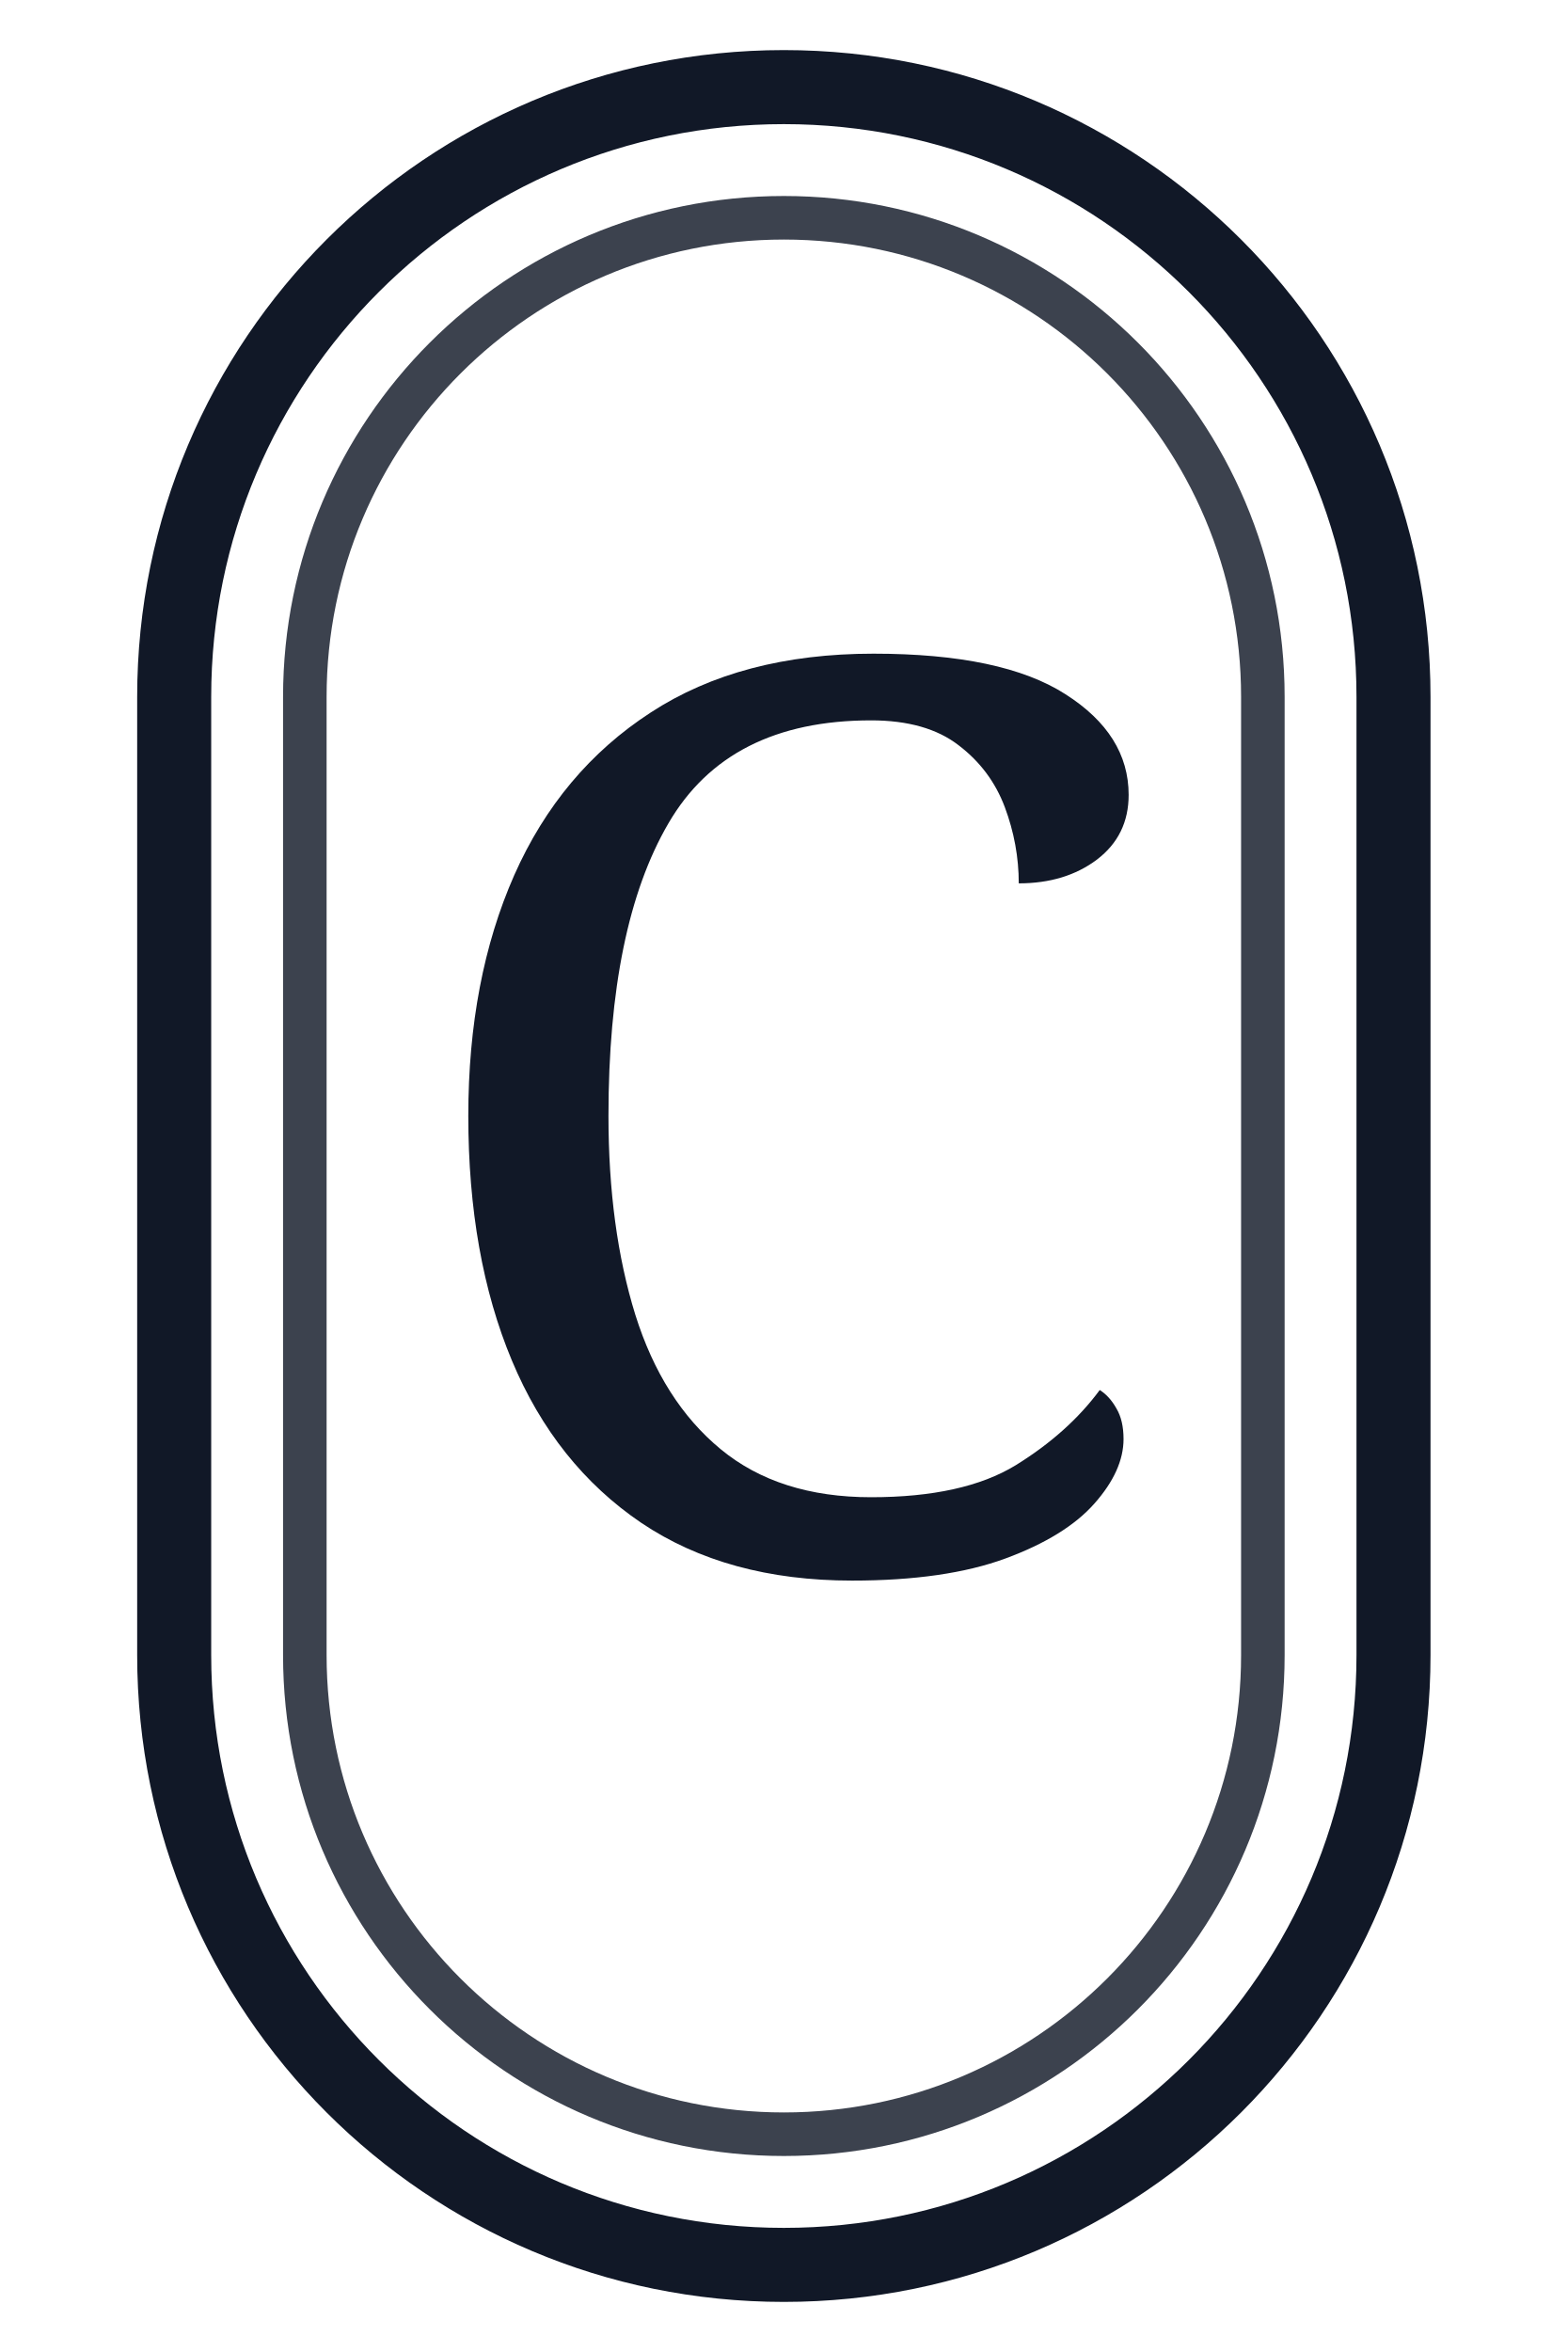
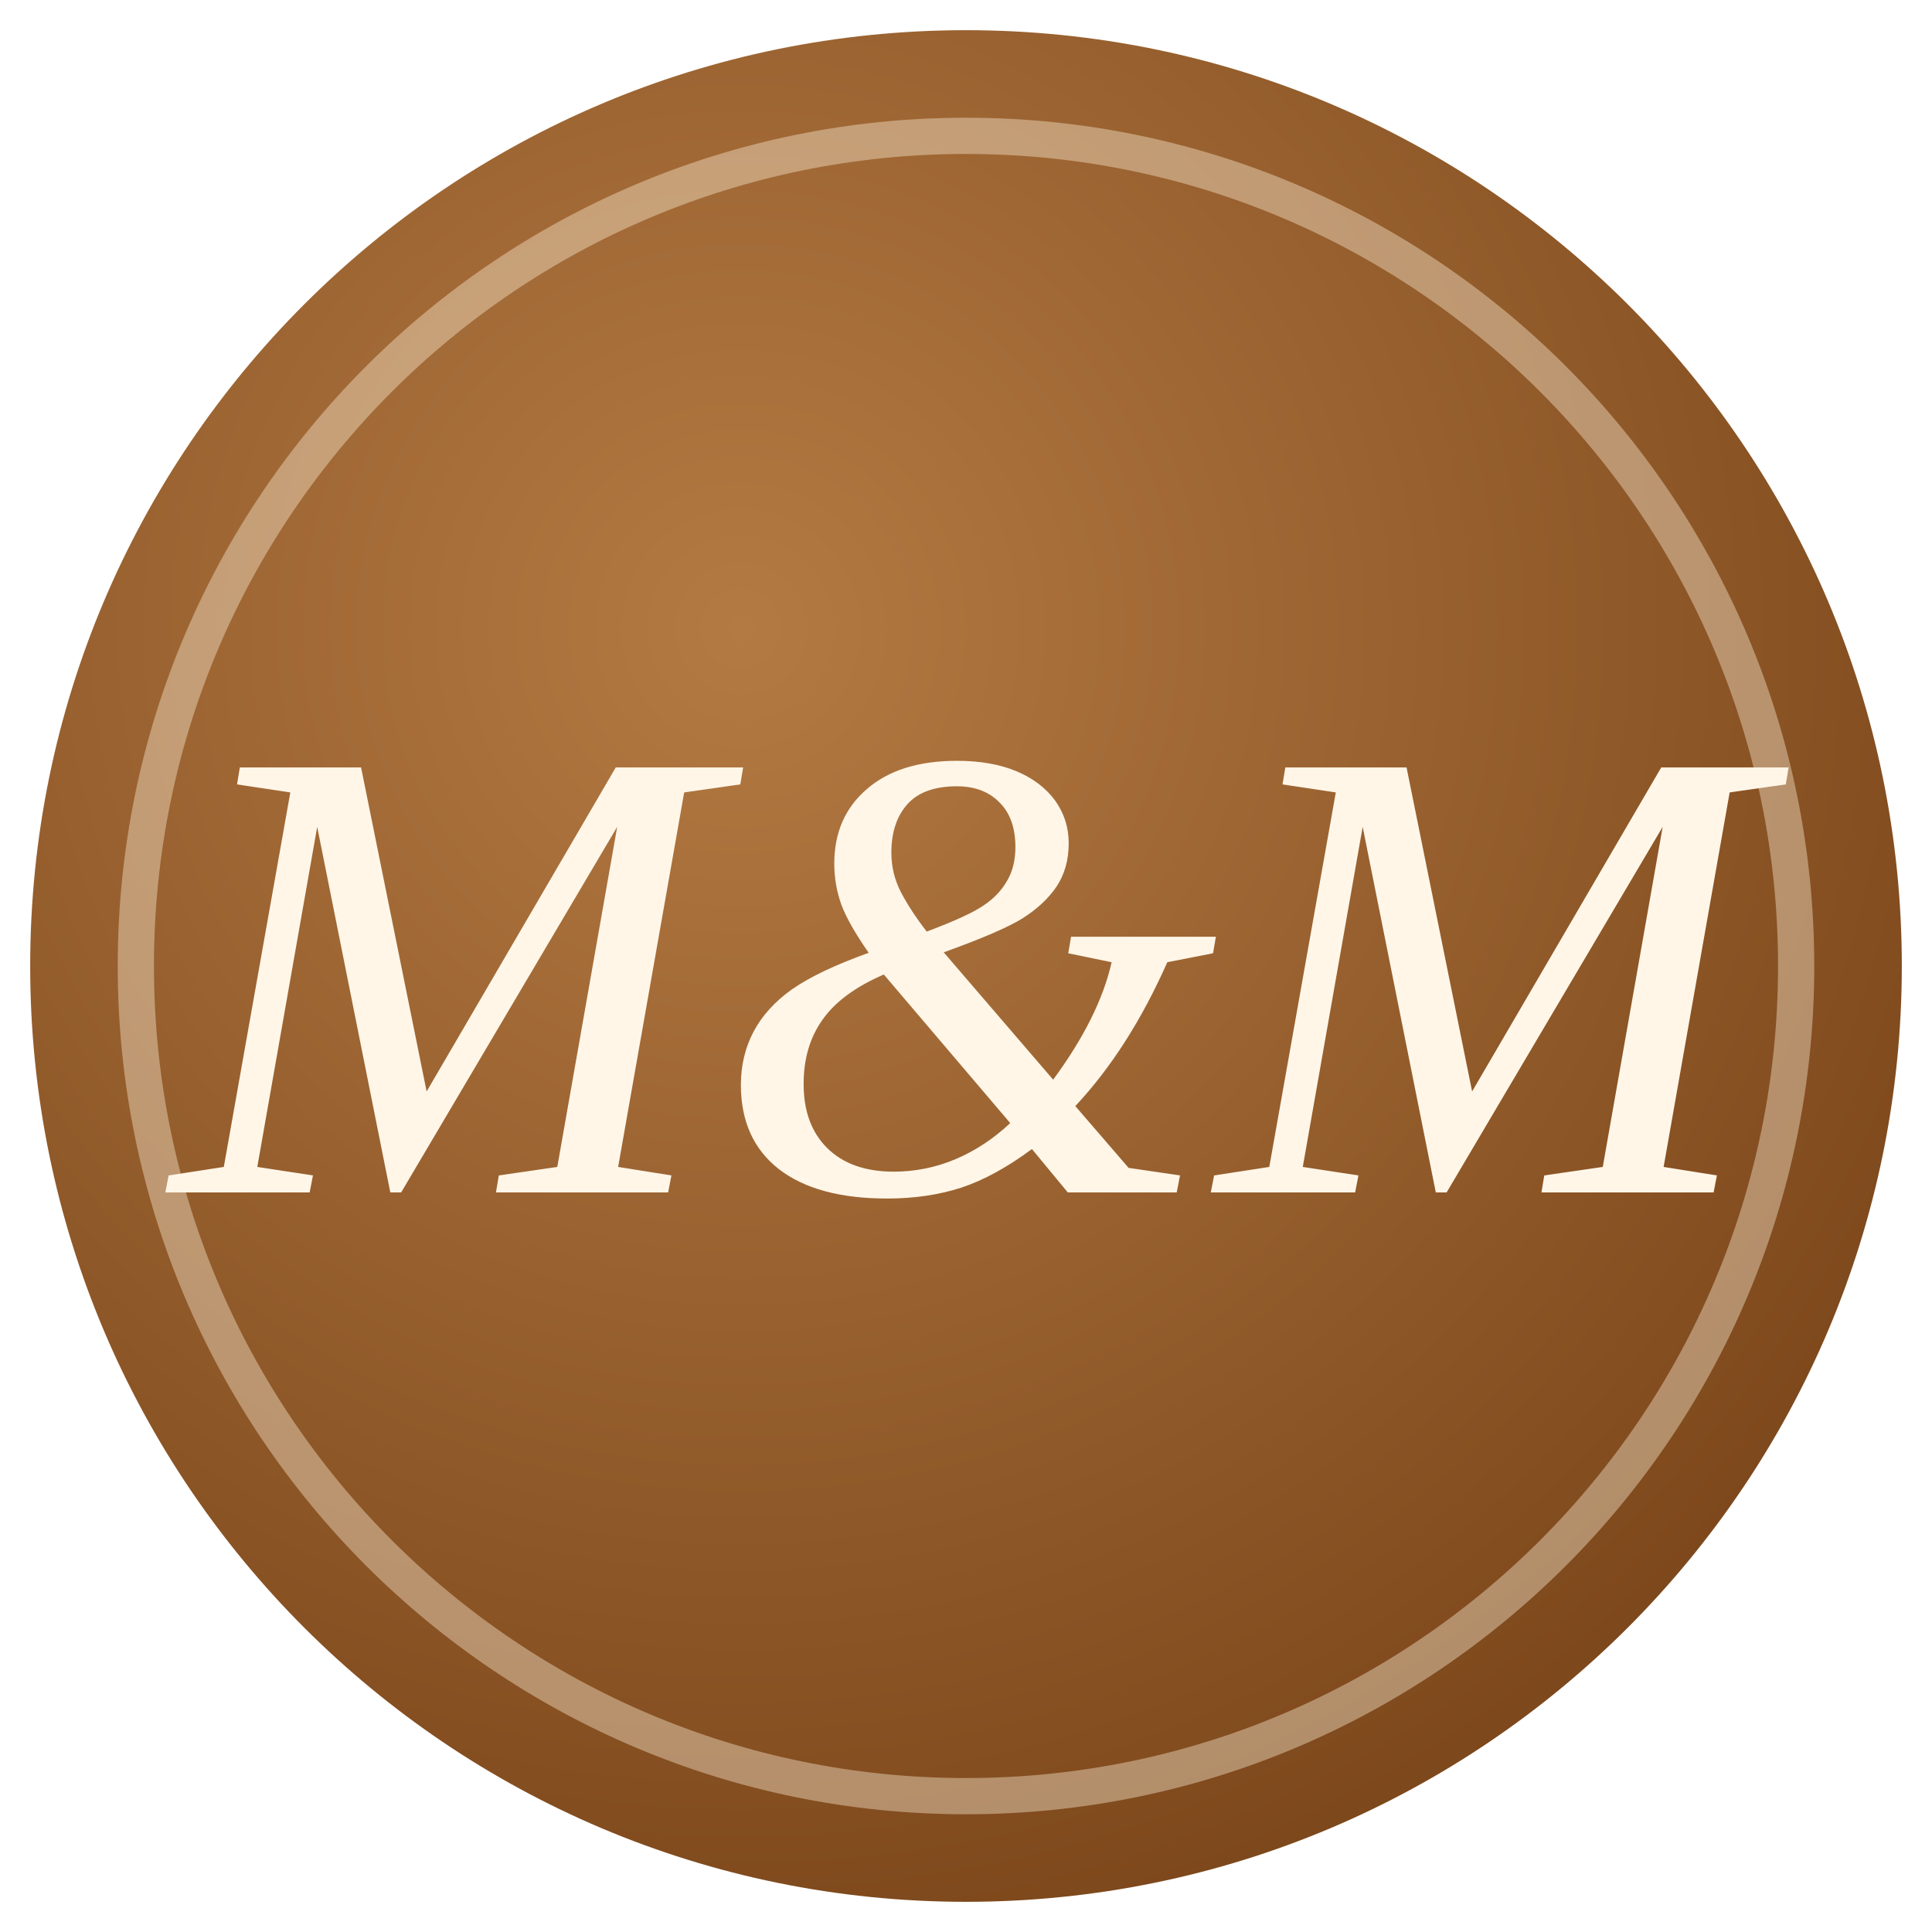
- <svg xmlns="http://www.w3.org/2000/svg" viewBox="0 0 72 108">
-   <style>
-     :root { color: #111827; }
-     @media (prefers-color-scheme: dark) { :root { color: #f8fafc; } }
-   </style>
-   <rect x="8" y="4" width="56" height="100" rx="28" fill="none" stroke="currentColor" stroke-width="3.4" />
-   <rect x="14" y="10" width="44" height="88" rx="22" fill="none" stroke="currentColor" stroke-width="2" opacity="0.82" />
-   <text x="36" y="72" text-anchor="middle" font-family="Georgia, serif" font-size="58" font-weight="500" fill="currentColor">C</text>
+ <svg xmlns="http://www.w3.org/2000/svg" viewBox="0 0 64 64">
+   <defs>
+     <radialGradient id="wax" cx="38%" cy="32%" r="75%">
+       <stop offset="0%" stop-color="#b47a43" />
+       <stop offset="100%" stop-color="#7a4519" />
+     </radialGradient>
+   </defs>
+   <circle cx="32" cy="32" r="31" fill="url(#wax)" />
+   <circle cx="32" cy="32" r="27.5" fill="none" stroke="#fff2dc" stroke-opacity="0.4" stroke-width="1.2" />
+   <text x="32" y="39.5" text-anchor="middle" font-family="Georgia, 'Times New Roman', serif" font-style="italic" font-size="21.5" fill="#fff6e8">M&amp;M</text>
</svg>
